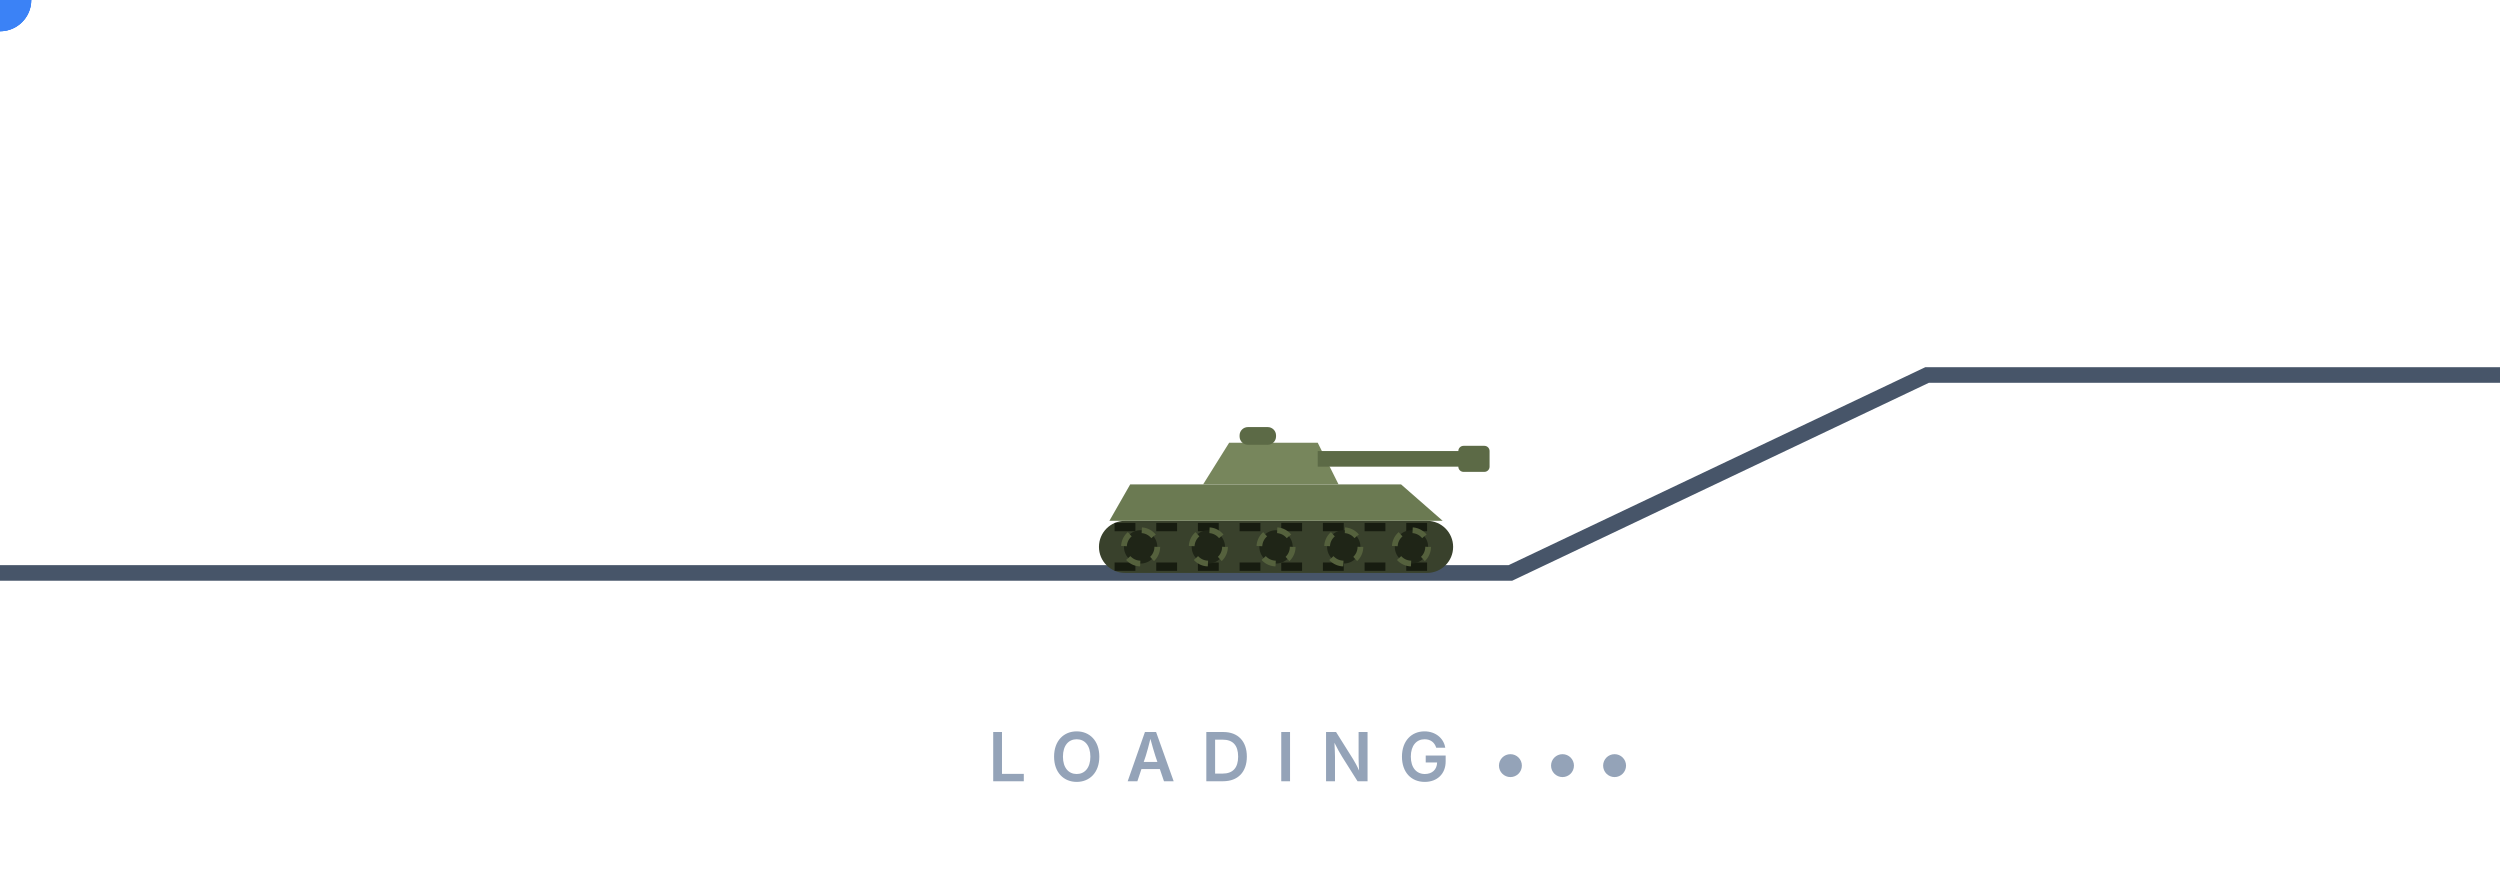
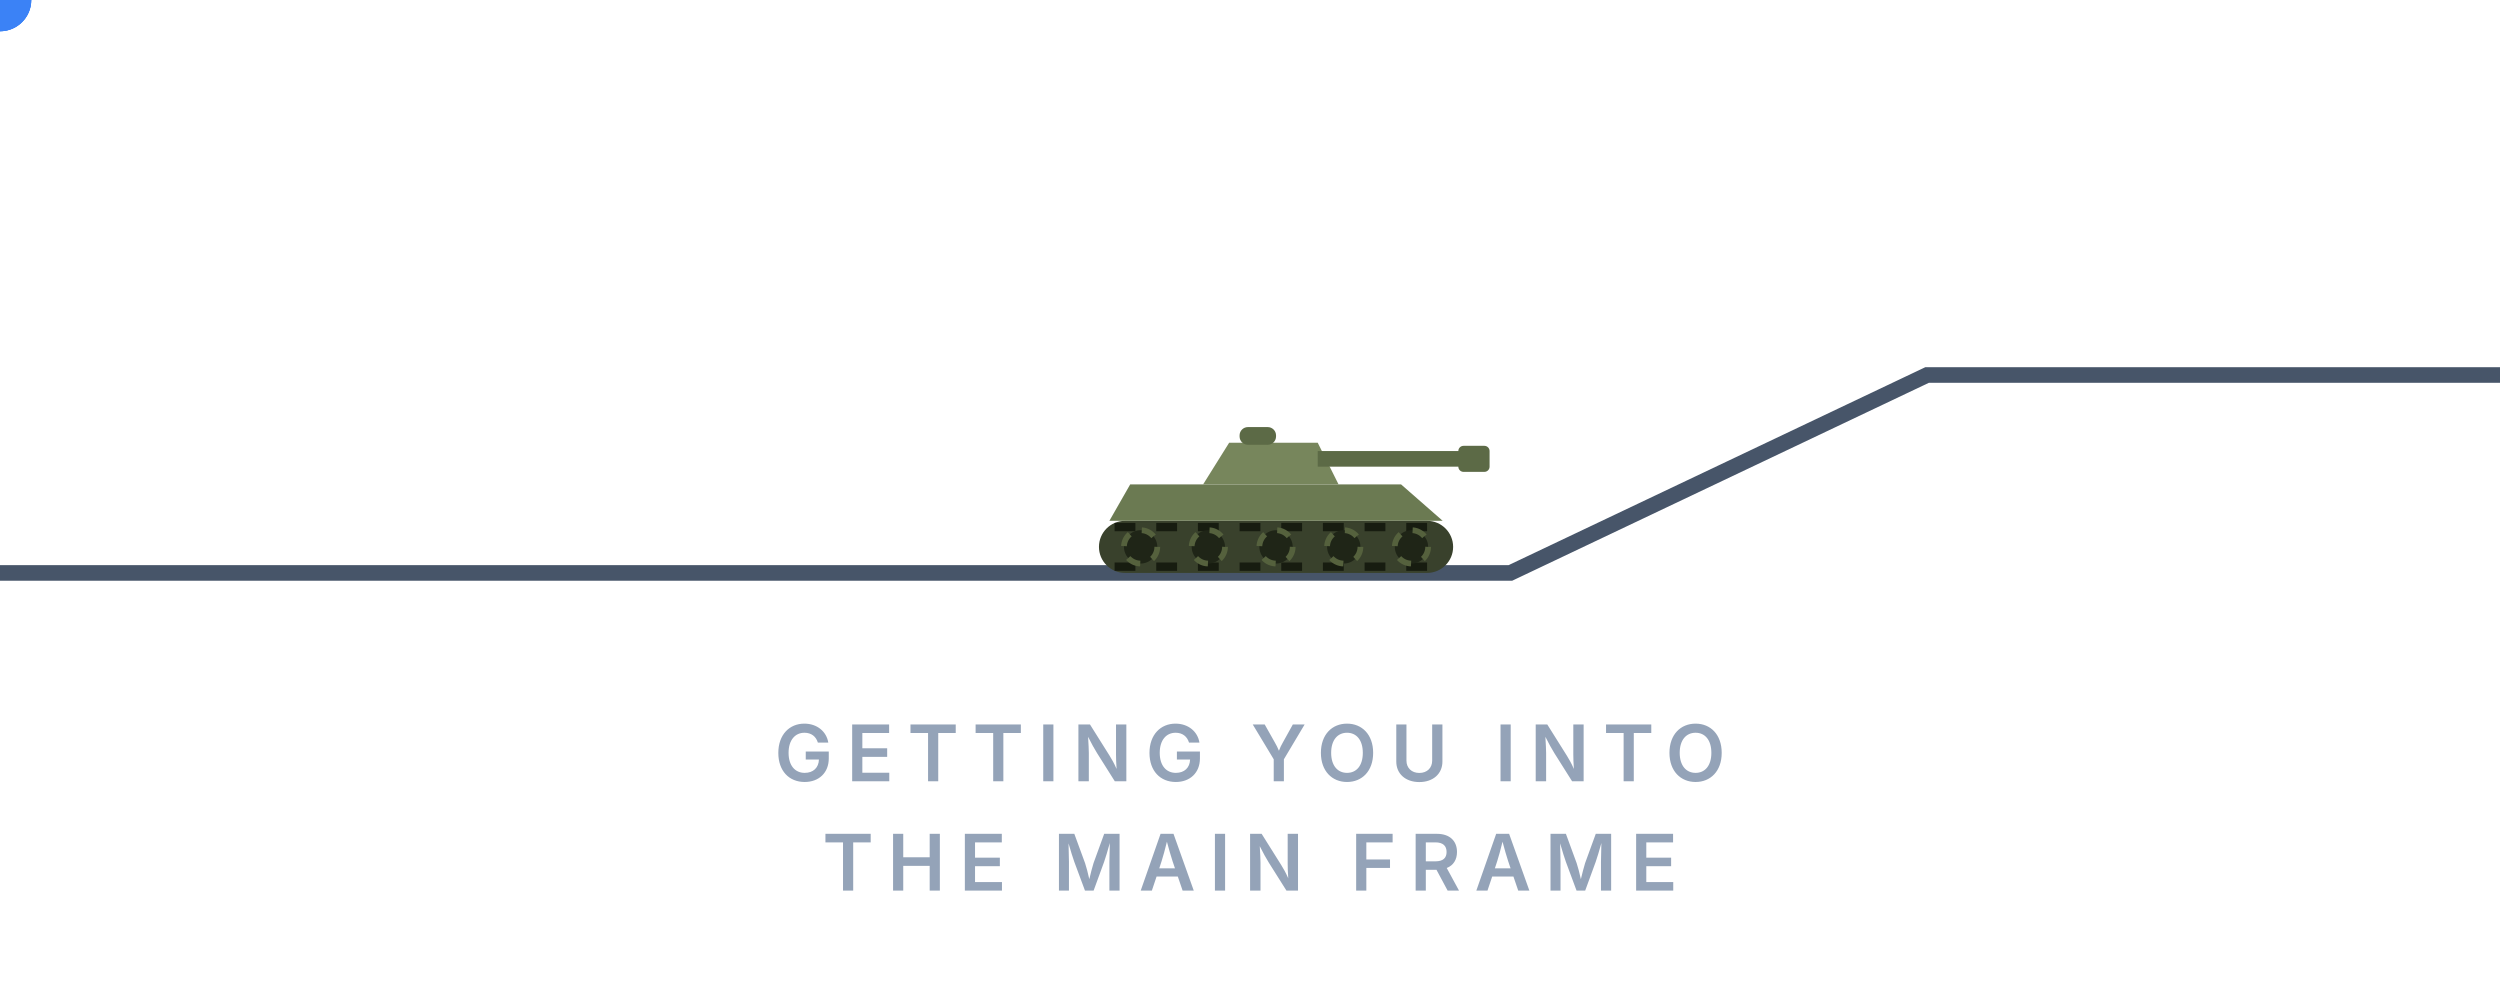
- <svg xmlns="http://www.w3.org/2000/svg" viewBox="0 0 480 168" role="img" aria-label="Loading">
+ <svg xmlns="http://www.w3.org/2000/svg" viewBox="0 0 480 190" role="img" aria-label="Getting you into the main frame">
  <style>
    .ground { stroke: #475569; stroke-width: 3; stroke-linecap: round; fill: none; }
    .dot { fill: #3b82f6; }
    .d1 { animation: d1 4s linear infinite; }
    .d2 { animation: d2 4s linear infinite; }
    .d3 { animation: d3 4s linear infinite; }
    .spark {
      fill: #93c5fd;
      opacity: 0;
      transform-box: fill-box;
      transform-origin: center;
    }
    .s1 { animation: spark1 4s linear infinite; }
    .s2 { animation: spark2 4s linear infinite; }
    .s3 { animation: spark3 4s linear infinite; }
    .tank-move { animation: drive 4s linear infinite; }
    .tank-tilt {
      transform-box: fill-box;
      transform-origin: 50% 100%;
      animation: tilt 4s linear infinite;
    }
    .wheel {
      fill: #1f2517;
      stroke: #55613d;
      stroke-width: 1.1;
      stroke-dasharray: 2.6 2.5;
      transform-box: fill-box;
      transform-origin: center;
      animation: roll 4s linear infinite;
    }
    .tread {
      stroke: #171c10;
      stroke-width: 1.6;
      stroke-dasharray: 4 4;
      fill: none;
      animation: tread 4s linear infinite;
    }
    .puff { fill: #64748b; opacity: 0; }
    .p1 { animation: puff1 4s linear infinite; }
    .p2 { animation: puff2 4s linear infinite; }
    .load-label {
      fill: #94a3b8;
      font-family: system-ui, -apple-system, 'Segoe UI', sans-serif;
-       font-size: 13px;
+       font-size: 15px;
      font-weight: 600;
-       letter-spacing: 5px;
+       letter-spacing: 2.6px;
    }
    .ldot { fill: #94a3b8; }
    .ld1 { animation: ldot1 1.2s linear infinite; }
    .ld2 { animation: ldot2 1.2s linear infinite; }
    .ld3 { animation: ldot3 1.2s linear infinite; }

    /* Dot 1: first on screen, shoves the tank onto the slope */
    @keyframes d1 {
      0%    { transform: translate(-20px, 54px);  opacity: 1; animation-timing-function: ease-in; }
      4%    { transform: translate(15px, 104px);  animation-timing-function: ease-out; }
      8.5%  { transform: translate(60px, 78px);   animation-timing-function: ease-in; }
      13%   { transform: translate(105px, 104px); animation-timing-function: ease-out; }
      17%   { transform: translate(150px, 88px);  animation-timing-function: ease-in; }
      20%   { transform: translate(185px, 102px); animation-timing-function: ease-in; }
      22%   { transform: translate(205px, 104px); opacity: 1; }
      24.5% { transform: translate(205px, 104px); opacity: 0; }
      100%  { transform: translate(205px, 104px); opacity: 0; }
    }

    /* Dot 2: right behind it, second shove */
    @keyframes d2 {
      0%, 5.9% { transform: translate(-20px, 54px); opacity: 0; }
      6%    { transform: translate(-20px, 54px);  opacity: 1; animation-timing-function: ease-in; }
      10%   { transform: translate(15px, 104px);  animation-timing-function: ease-out; }
      14.5% { transform: translate(60px, 78px);   animation-timing-function: ease-in; }
      19%   { transform: translate(110px, 104px); animation-timing-function: ease-out; }
      23%   { transform: translate(165px, 88px);  animation-timing-function: ease-in; }
      26.5% { transform: translate(235px, 104px); animation-timing-function: ease-out; }
      30%   { transform: translate(282px, 100px); opacity: 1; }
      32.5% { transform: translate(282px, 100px); opacity: 0; }
      100%  { transform: translate(282px, 100px); opacity: 0; }
    }

    /* Dot 3: last shove, gets it over the crest */
    @keyframes d3 {
      0%, 11.9% { transform: translate(-20px, 54px); opacity: 0; }
      12%   { transform: translate(-20px, 54px);  opacity: 1; animation-timing-function: ease-in; }
      16%   { transform: translate(15px, 104px);  animation-timing-function: ease-out; }
      20.5% { transform: translate(60px, 78px);   animation-timing-function: ease-in; }
      25%   { transform: translate(115px, 104px); animation-timing-function: ease-out; }
      29%   { transform: translate(175px, 88px);  animation-timing-function: ease-in; }
      32.5% { transform: translate(245px, 104px); animation-timing-function: ease-out; }
      38%   { transform: translate(312px, 86px);  opacity: 1; }
      40.5% { transform: translate(312px, 86px);  opacity: 0; }
      100%  { transform: translate(312px, 86px);  opacity: 0; }
    }

    @keyframes spark1 {
      0%, 21.4% { opacity: 0; transform: scale(0.3); }
      22.5%     { opacity: 1; transform: scale(1); }
      26%       { opacity: 0; transform: scale(1.7); }
      100%      { opacity: 0; transform: scale(1.7); }
    }

    @keyframes spark2 {
      0%, 29.4% { opacity: 0; transform: scale(0.3); }
      30.5%     { opacity: 1; transform: scale(1); }
      34%       { opacity: 0; transform: scale(1.7); }
      100%      { opacity: 0; transform: scale(1.7); }
    }

    @keyframes spark3 {
      0%, 37.4% { opacity: 0; transform: scale(0.3); }
      38.5%     { opacity: 1; transform: scale(1); }
      42%       { opacity: 0; transform: scale(1.7); }
      100%      { opacity: 0; transform: scale(1.7); }
    }

    /* Tank recovery: three quick shoves up the slope, then it crests
       the hill and drives off under its own power. The first shove runs
       flat along the ground to the slope base, THEN climbs, so the tank
       never lifts off the ground. */
    @keyframes drive {
      0%, 22%   { transform: translate(0, 0); animation-timing-function: linear; }
      24.5%     { transform: translate(45px, 0); animation-timing-function: ease-out; }
      28%, 30%  { transform: translate(75px, -14px); animation-timing-function: ease-out; }
      36%, 38%  { transform: translate(105px, -28.5px); animation-timing-function: ease-out; }
      46%       { transform: translate(125px, -38px); animation-timing-function: linear; }
      95%, 100% { transform: translate(315px, -38px); }
    }

    /* Nose-up begins right as it reaches the slope base. */
    @keyframes tilt {
      0%, 24%   { transform: rotate(0deg); }
      28%, 42%  { transform: rotate(-25deg); }
      48%, 100% { transform: rotate(0deg); }
    }

    /* Wheels only turn while the tank is actually moving. */
    @keyframes roll {
      0%, 22%   { transform: rotate(0deg); }
      28%, 30%  { transform: rotate(200deg); }
      36%, 38%  { transform: rotate(400deg); }
      95%, 100% { transform: rotate(1800deg); }
    }

    /* Treads crawl in sync with the wheels. */
    @keyframes tread {
      0%, 22%   { stroke-dashoffset: 0; }
      28%, 30%  { stroke-dashoffset: -8; }
      36%, 38%  { stroke-dashoffset: -16; }
      95%, 100% { stroke-dashoffset: -96; }
    }

    /* Engine fires after the last shove. */
    @keyframes puff1 {
      0%, 38% { opacity: 0;   transform: translate(0, 0); }
      42%     { opacity: 0.7; transform: translate(-4px, -3px); }
      52%     { opacity: 0;   transform: translate(-12px, -9px); }
      100%    { opacity: 0;   transform: translate(-12px, -9px); }
    }

    @keyframes puff2 {
      0%, 41% { opacity: 0;   transform: translate(0, 0); }
      45%     { opacity: 0.6; transform: translate(-3px, -2px); }
      55%     { opacity: 0;   transform: translate(-10px, -6px); }
      100%    { opacity: 0;   transform: translate(-10px, -6px); }
    }

    /* Classic loading dots: 1, 2, 3, clear, restart */
    @keyframes ldot1 {
      0%, 24%  { opacity: 0; }
      25%, 99% { opacity: 1; }
      100%     { opacity: 0; }
    }

    @keyframes ldot2 {
      0%, 49%  { opacity: 0; }
      50%, 99% { opacity: 1; }
      100%     { opacity: 0; }
    }

    @keyframes ldot3 {
      0%, 74%  { opacity: 0; }
      75%, 99% { opacity: 1; }
      100%     { opacity: 0; }
    }
  </style>
  <path class="ground" d="M0 110 H290 L370 72 H480" />
  <g class="dot d1">
    <circle r="6" />
  </g>
  <g class="dot d2">
    <circle r="6" />
  </g>
  <g class="dot d3">
    <circle r="6" />
  </g>
  <g transform="translate(212, 98)">
    <path class="spark s1" d="M0 -8 L2 -2 L8 0 L2 2 L0 8 L-2 2 L-8 0 L-2 -2 Z" />
  </g>
  <g transform="translate(288, 94)">
    <path class="spark s2" d="M0 -8 L2 -2 L8 0 L2 2 L0 8 L-2 2 L-8 0 L-2 -2 Z" />
  </g>
  <g transform="translate(318, 80)">
    <path class="spark s3" d="M0 -8 L2 -2 L8 0 L2 2 L0 8 L-2 2 L-8 0 L-2 -2 Z" />
  </g>
  <g transform="translate(245, 110)">
    <g class="tank-move">
      <g class="tank-tilt">
        <g class="tank-body">
          <g transform="translate(-38, -24)">
            <circle class="puff p1" r="4" />
          </g>
          <g transform="translate(-40, -18)">
            <circle class="puff p2" r="3" />
          </g>
          <rect x="-34" y="-10" width="68" height="10" rx="5" fill="#39412c" />
          <path class="tread" d="M-31 -1.2 H31" />
          <path class="tread" d="M-31 -8.8 H31" />
          <circle class="wheel" cx="-26" cy="-5" r="3.2" />
          <circle class="wheel" cx="-13" cy="-5" r="3.2" />
          <circle class="wheel" cx="0" cy="-5" r="3.2" />
          <circle class="wheel" cx="13" cy="-5" r="3.2" />
          <circle class="wheel" cx="26" cy="-5" r="3.2" />
          <polygon points="-32,-10 32,-10 24,-17 -28,-17" fill="#6b7a52" />
          <polygon points="-14,-17 12,-17 8,-25 -9,-25" fill="#77865c" />
          <rect x="8" y="-23.4" width="30" height="3" fill="#5c6a46" />
          <rect x="35" y="-24.4" width="6" height="5" rx="1" fill="#5c6a46" />
          <rect x="-7" y="-28" width="7" height="3.4" rx="1.6" fill="#5c6a46" />
        </g>
      </g>
    </g>
  </g>
-   <text class="load-label" x="234" y="150" text-anchor="middle">LOADING</text>
-   <circle class="ldot ld1" cx="290" cy="147" r="2.2" />
-   <circle class="ldot ld2" cx="300" cy="147" r="2.2" />
-   <circle class="ldot ld3" cx="310" cy="147" r="2.2" />
+   <text class="load-label" x="240" y="150" text-anchor="middle">GETTING YOU INTO</text>
+   <text class="load-label" x="240" y="171" text-anchor="middle">THE MAIN FRAME</text>
</svg>
